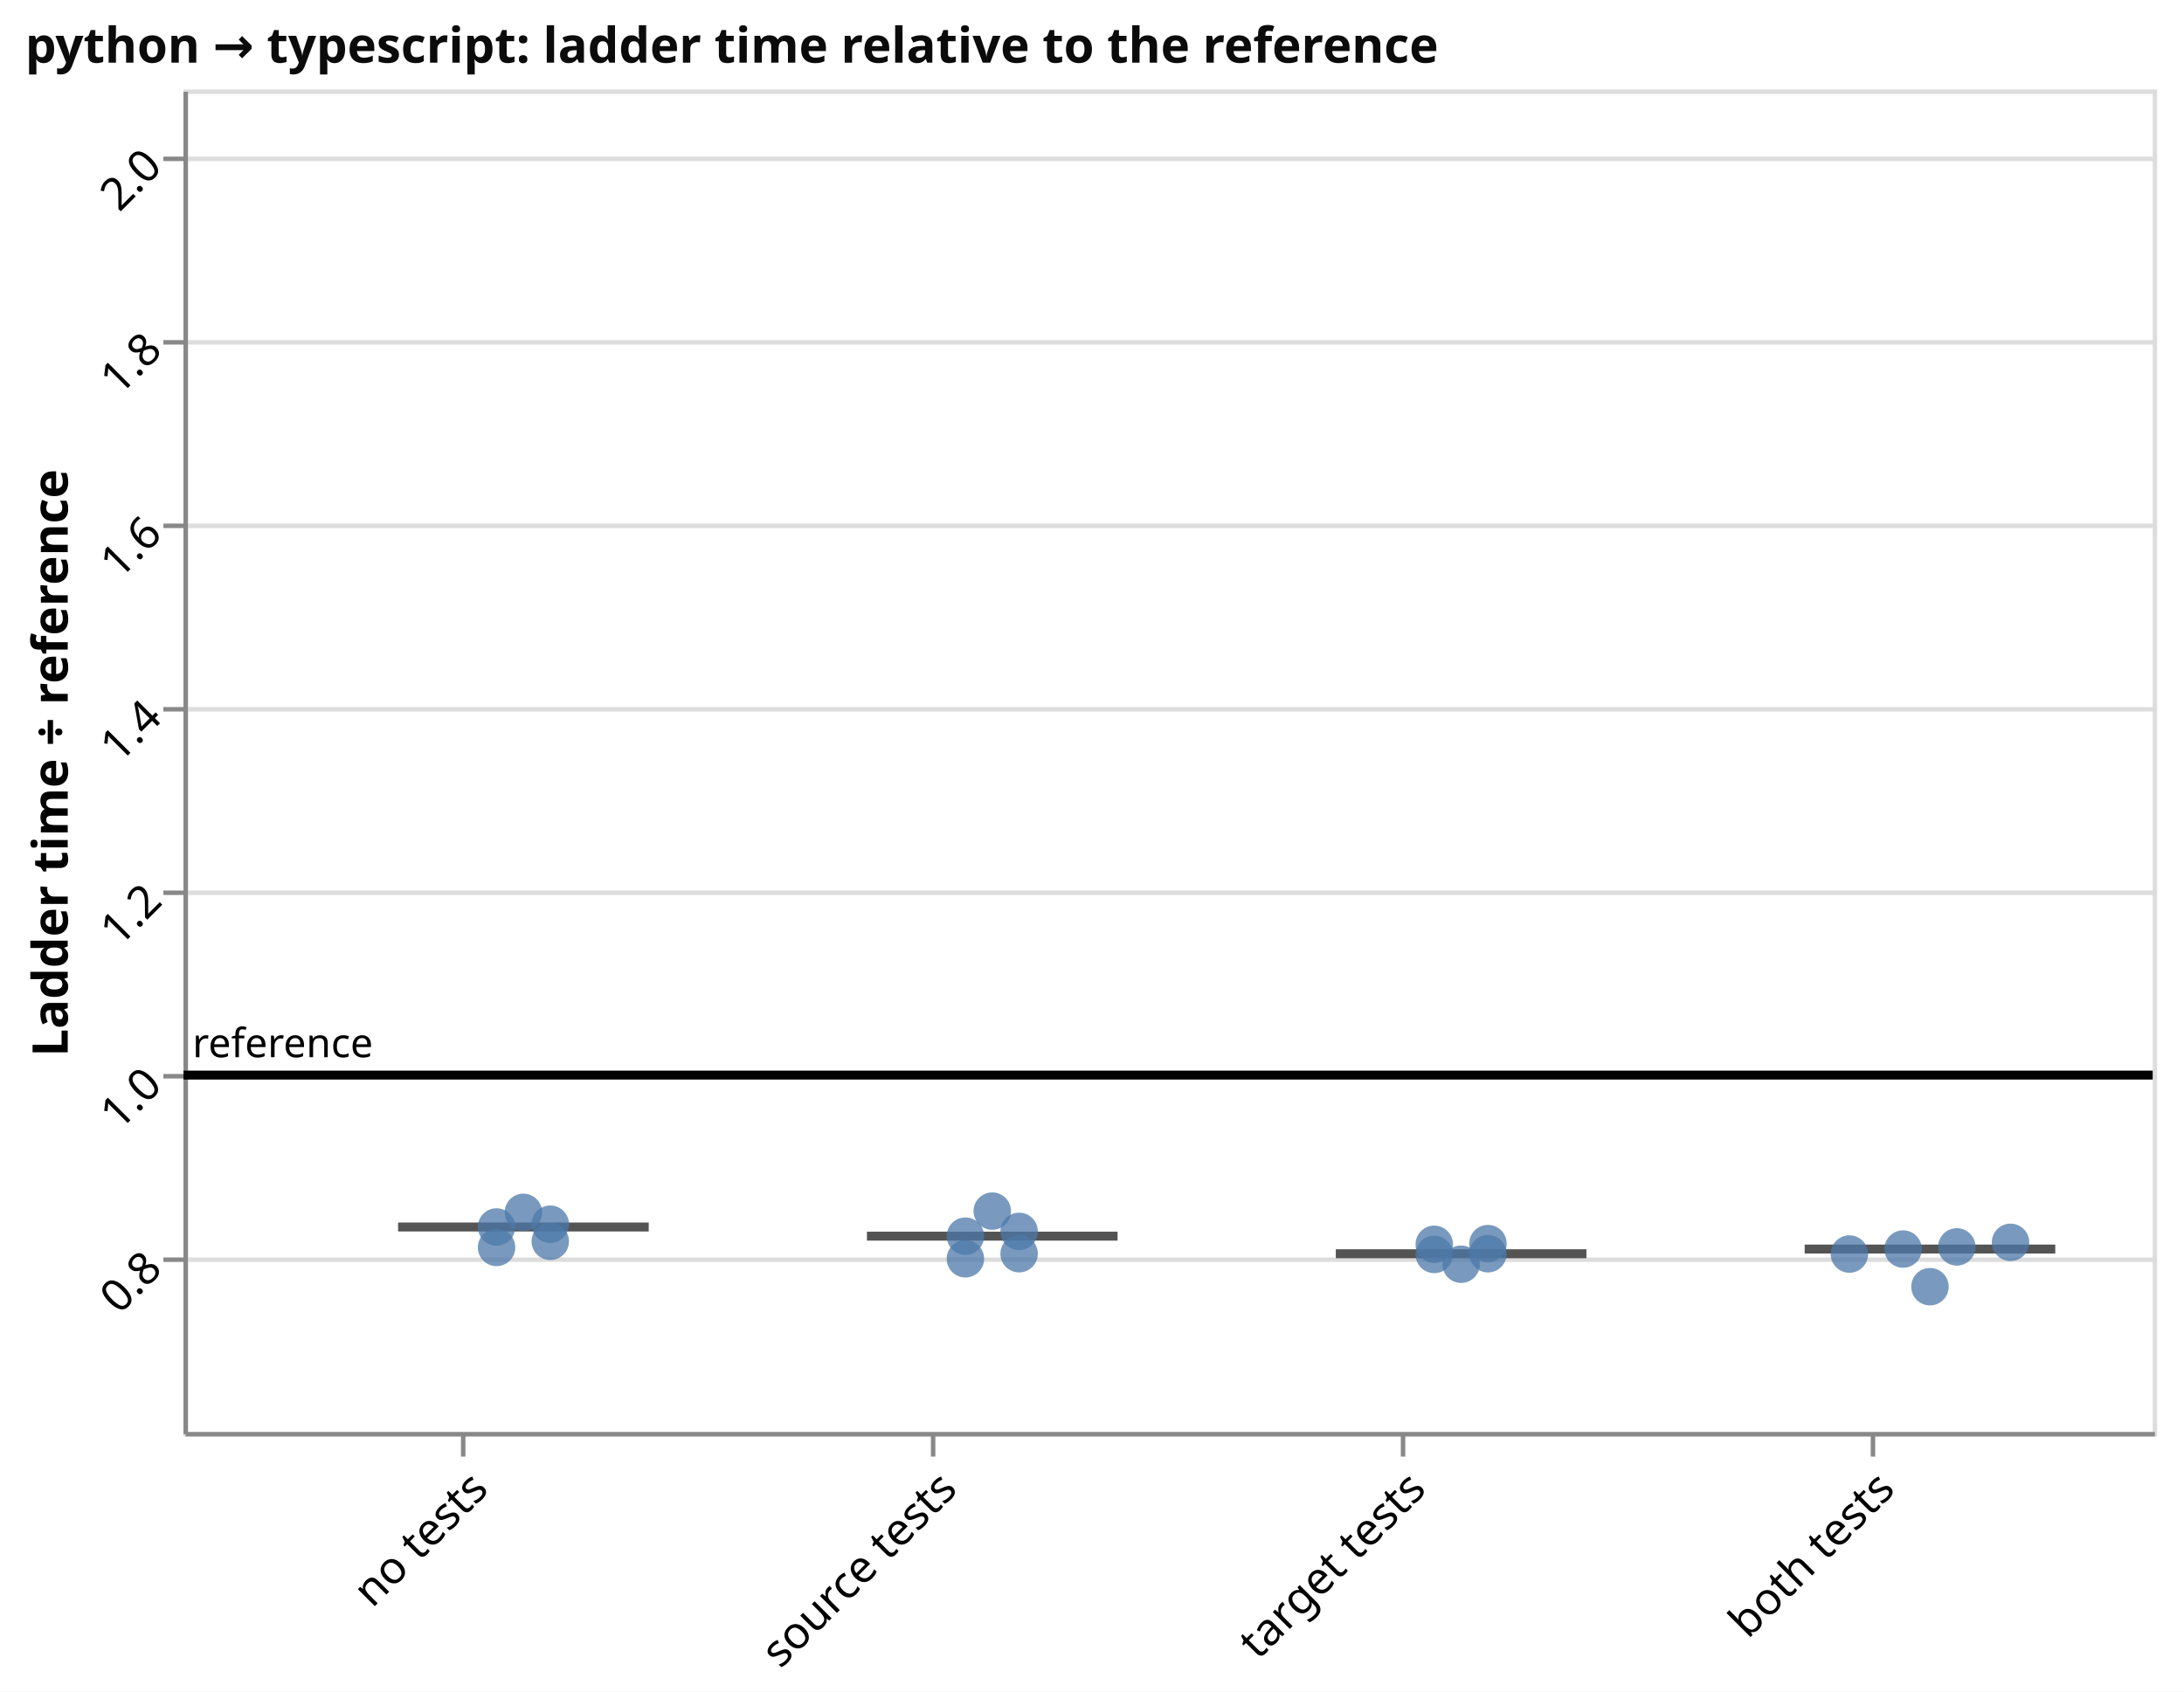
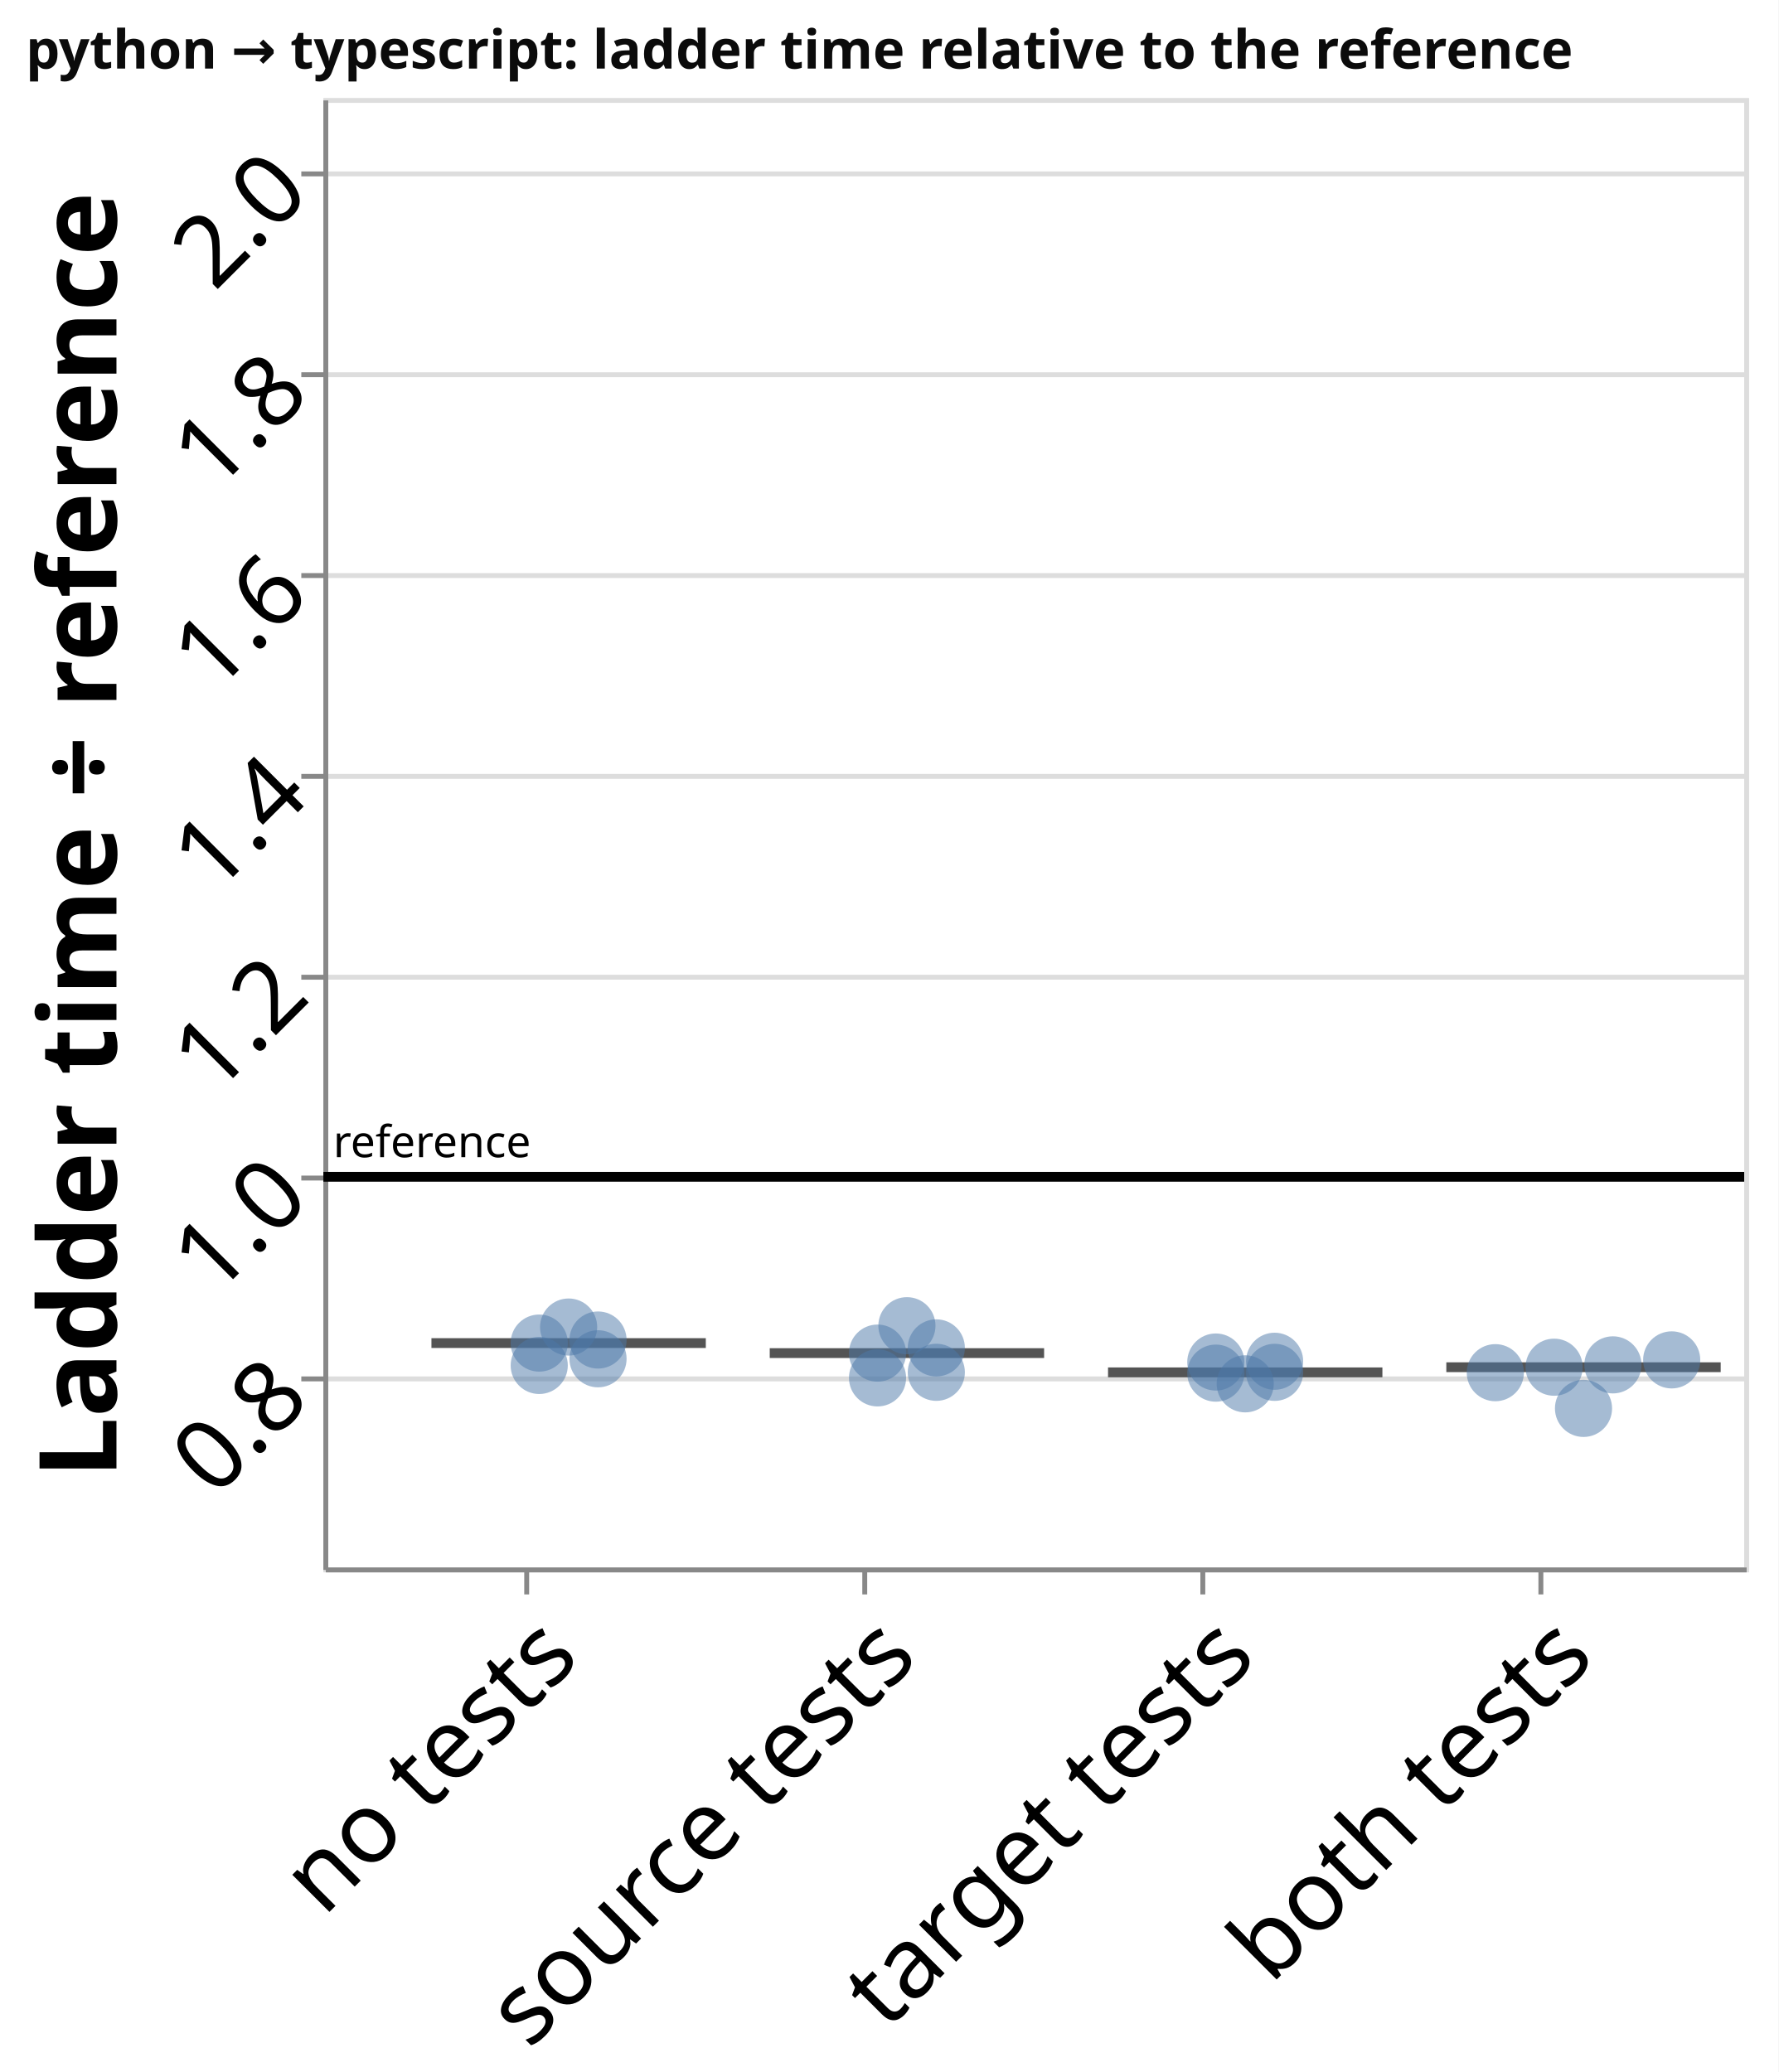
- <svg xmlns="http://www.w3.org/2000/svg" version="1.1" class="marks" width="488" height="378" viewBox="0 0 488 378">
-   <rect width="488" height="378" fill="white" />
-   <g fill="none" stroke-miterlimit="10" transform="translate(41,20)">
+ <svg xmlns="http://www.w3.org/2000/svg" version="1.1" class="marks" width="363" height="423" viewBox="0 0 363 423">
+   <rect width="363" height="423" fill="white" />
+   <g fill="none" stroke-miterlimit="10" transform="translate(66,20)">
    <g class="mark-group role-frame root" role="graphics-object" aria-roledescription="group mark container">
      <g transform="translate(0,0)">
-         <path class="background" aria-hidden="true" d="M0.5,0.5h440v300h-440Z" stroke="#ddd" />
+         <path class="background" aria-hidden="true" d="M0.5,0.5h290v300h-290Z" stroke="#ddd" />
        <g>
          <g class="mark-group role-axis" aria-hidden="true">
            <g transform="translate(0.5,0.5)">
              <path class="background" aria-hidden="true" d="M0,0h0v0h0Z" pointer-events="none" />
              <g>
                <g class="mark-rule role-axis-grid" pointer-events="none">
-                   <line transform="translate(0,261)" x2="440" y2="0" stroke="#ddd" stroke-width="1" opacity="1" />
-                   <line transform="translate(0,220)" x2="440" y2="0" stroke="#ddd" stroke-width="1" opacity="1" />
-                   <line transform="translate(0,179)" x2="440" y2="0" stroke="#ddd" stroke-width="1" opacity="1" />
-                   <line transform="translate(0,138)" x2="440" y2="0" stroke="#ddd" stroke-width="1" opacity="1" />
-                   <line transform="translate(0,97)" x2="440" y2="0" stroke="#ddd" stroke-width="1" opacity="1" />
-                   <line transform="translate(0,56)" x2="440" y2="0" stroke="#ddd" stroke-width="1" opacity="1" />
-                   <line transform="translate(0,15)" x2="440" y2="0" stroke="#ddd" stroke-width="1" opacity="1" />
+                   <line transform="translate(0,261)" x2="290" y2="0" stroke="#ddd" stroke-width="1" opacity="1" />
+                   <line transform="translate(0,220)" x2="290" y2="0" stroke="#ddd" stroke-width="1" opacity="1" />
+                   <line transform="translate(0,179)" x2="290" y2="0" stroke="#ddd" stroke-width="1" opacity="1" />
+                   <line transform="translate(0,138)" x2="290" y2="0" stroke="#ddd" stroke-width="1" opacity="1" />
+                   <line transform="translate(0,97)" x2="290" y2="0" stroke="#ddd" stroke-width="1" opacity="1" />
+                   <line transform="translate(0,56)" x2="290" y2="0" stroke="#ddd" stroke-width="1" opacity="1" />
+                   <line transform="translate(0,15)" x2="290" y2="0" stroke="#ddd" stroke-width="1" opacity="1" />
                </g>
              </g>
              <path class="foreground" aria-hidden="true" d="" pointer-events="none" display="none" />
            </g>
          </g>
          <g class="mark-group role-axis" role="graphics-symbol" aria-roledescription="axis" aria-label="X-axis for a discrete scale with 4 values: no tests, source tests, target tests, both tests">
            <g transform="translate(0.5,300.5)">
              <path class="background" aria-hidden="true" d="M0,0h0v0h0Z" pointer-events="none" />
              <g>
                <g class="mark-rule role-axis-tick" pointer-events="none">
-                   <line transform="translate(62,0)" x2="0" y2="5" stroke="#888" stroke-width="1" opacity="1" />
-                   <line transform="translate(167,0)" x2="0" y2="5" stroke="#888" stroke-width="1" opacity="1" />
-                   <line transform="translate(272,0)" x2="0" y2="5" stroke="#888" stroke-width="1" opacity="1" />
-                   <line transform="translate(377,0)" x2="0" y2="5" stroke="#888" stroke-width="1" opacity="1" />
+                   <line transform="translate(41,0)" x2="0" y2="5" stroke="#888" stroke-width="1" opacity="1" />
+                   <line transform="translate(110,0)" x2="0" y2="5" stroke="#888" stroke-width="1" opacity="1" />
+                   <line transform="translate(179,0)" x2="0" y2="5" stroke="#888" stroke-width="1" opacity="1" />
+                   <line transform="translate(248,0)" x2="0" y2="5" stroke="#888" stroke-width="1" opacity="1" />
                </g>
                <g class="mark-text role-axis-label" pointer-events="none">
-                   <text text-anchor="end" transform="translate(62.35714,7) rotate(-45) translate(0,8)" font-family="sans-serif" font-size="10px" fill="#000" opacity="1">no tests</text>
-                   <text text-anchor="end" transform="translate(167.119,7) rotate(-45) translate(0,8)" font-family="sans-serif" font-size="10px" fill="#000" opacity="1">source tests</text>
-                   <text text-anchor="end" transform="translate(271.881,7) rotate(-45) translate(0,8)" font-family="sans-serif" font-size="10px" fill="#000" opacity="1">target tests</text>
-                   <text text-anchor="end" transform="translate(376.6429,7) rotate(-45) translate(0,8)" font-family="sans-serif" font-size="10px" fill="#000" opacity="1">both tests</text>
+                   <text text-anchor="end" transform="translate(40.92857,7) rotate(-45) translate(0,16)" font-family="sans-serif" font-size="20px" fill="#000" opacity="1">no tests</text>
+                   <text text-anchor="end" transform="translate(109.9762,7) rotate(-45) translate(0,16)" font-family="sans-serif" font-size="20px" fill="#000" opacity="1">source tests</text>
+                   <text text-anchor="end" transform="translate(179.0238,7) rotate(-45) translate(0,16)" font-family="sans-serif" font-size="20px" fill="#000" opacity="1">target tests</text>
+                   <text text-anchor="end" transform="translate(248.0714,7) rotate(-45) translate(0,16)" font-family="sans-serif" font-size="20px" fill="#000" opacity="1">both tests</text>
                </g>
                <g class="mark-rule role-axis-domain" pointer-events="none">
-                   <line transform="translate(0,0)" x2="440" y2="0" stroke="#888" stroke-width="1" opacity="1" />
+                   <line transform="translate(0,0)" x2="290" y2="0" stroke="#888" stroke-width="1" opacity="1" />
                </g>
              </g>
              <path class="foreground" aria-hidden="true" d="" pointer-events="none" display="none" />
            </g>
          </g>
          <g class="mark-group role-axis" role="graphics-symbol" aria-roledescription="axis" aria-label="Y-axis titled 'Ladder time ÷ reference' for a linear scale with values from 0.6 to 2.1">
            <g transform="translate(0.5,0.5)">
              <path class="background" aria-hidden="true" d="M0,0h0v0h0Z" pointer-events="none" />
              <g>
                <g class="mark-rule role-axis-tick" pointer-events="none">
                  <line transform="translate(0,261)" x2="-5" y2="0" stroke="#888" stroke-width="1" opacity="1" />
                  <line transform="translate(0,220)" x2="-5" y2="0" stroke="#888" stroke-width="1" opacity="1" />
                  <line transform="translate(0,179)" x2="-5" y2="0" stroke="#888" stroke-width="1" opacity="1" />
                  <line transform="translate(0,138)" x2="-5" y2="0" stroke="#888" stroke-width="1" opacity="1" />
                  <line transform="translate(0,97)" x2="-5" y2="0" stroke="#888" stroke-width="1" opacity="1" />
                  <line transform="translate(0,56)" x2="-5" y2="0" stroke="#888" stroke-width="1" opacity="1" />
                  <line transform="translate(0,15)" x2="-5" y2="0" stroke="#888" stroke-width="1" opacity="1" />
                </g>
                <g class="mark-text role-axis-label" pointer-events="none">
-                   <text text-anchor="end" transform="translate(-7,261.2983) rotate(-45) translate(0,3)" font-family="sans-serif" font-size="10px" fill="#000" opacity="1">0.8</text>
-                   <text text-anchor="end" transform="translate(-7,220.2419) rotate(-45) translate(0,3)" font-family="sans-serif" font-size="10px" fill="#000" opacity="1">1.0</text>
-                   <text text-anchor="end" transform="translate(-7,179.1856) rotate(-45) translate(0,3)" font-family="sans-serif" font-size="10px" fill="#000" opacity="1">1.2</text>
-                   <text text-anchor="end" transform="translate(-7,138.1292) rotate(-45) translate(0,3)" font-family="sans-serif" font-size="10px" fill="#000" opacity="1">1.4</text>
-                   <text text-anchor="end" transform="translate(-7,97.07291) rotate(-45) translate(0,3)" font-family="sans-serif" font-size="10px" fill="#000" opacity="1">1.6</text>
-                   <text text-anchor="end" transform="translate(-7,56.01657) rotate(-45) translate(0,3)" font-family="sans-serif" font-size="10px" fill="#000" opacity="1">1.8</text>
-                   <text text-anchor="end" transform="translate(-7,14.96024) rotate(-45) translate(0,3)" font-family="sans-serif" font-size="10px" fill="#000" opacity="1">2.0</text>
+                   <text text-anchor="end" transform="translate(-7,261.2983) rotate(-45) translate(0,6)" font-family="sans-serif" font-size="20px" fill="#000" opacity="1">0.8</text>
+                   <text text-anchor="end" transform="translate(-7,220.2419) rotate(-45) translate(0,6)" font-family="sans-serif" font-size="20px" fill="#000" opacity="1">1.0</text>
+                   <text text-anchor="end" transform="translate(-7,179.1856) rotate(-45) translate(0,6)" font-family="sans-serif" font-size="20px" fill="#000" opacity="1">1.2</text>
+                   <text text-anchor="end" transform="translate(-7,138.1292) rotate(-45) translate(0,6)" font-family="sans-serif" font-size="20px" fill="#000" opacity="1">1.4</text>
+                   <text text-anchor="end" transform="translate(-7,97.07291) rotate(-45) translate(0,6)" font-family="sans-serif" font-size="20px" fill="#000" opacity="1">1.6</text>
+                   <text text-anchor="end" transform="translate(-7,56.01657) rotate(-45) translate(0,6)" font-family="sans-serif" font-size="20px" fill="#000" opacity="1">1.8</text>
+                   <text text-anchor="end" transform="translate(-7,14.96024) rotate(-45) translate(0,6)" font-family="sans-serif" font-size="20px" fill="#000" opacity="1">2.0</text>
                </g>
                <g class="mark-rule role-axis-domain" pointer-events="none">
                  <line transform="translate(0,300)" x2="0" y2="-300" stroke="#888" stroke-width="1" opacity="1" />
                </g>
                <g class="mark-text role-axis-title" pointer-events="none">
-                   <text text-anchor="middle" transform="translate(-24.36528,150) rotate(-90) translate(0,-2)" font-family="sans-serif" font-size="11px" font-weight="bold" fill="#000" opacity="1">Ladder time ÷ reference</text>
+                   <text text-anchor="middle" transform="translate(-37.73057,150) rotate(-90) translate(0,-5)" font-family="sans-serif" font-size="22px" font-weight="bold" fill="#000" opacity="1">Ladder time ÷ reference</text>
                </g>
              </g>
              <path class="foreground" aria-hidden="true" d="" pointer-events="none" display="none" />
            </g>
          </g>
          <g class="mark-rect role-mark layer_0_marks" role="graphics-object" aria-roledescription="rect mark container">
-             <path aria-label="condition: no tests; Ladder time ÷ reference: 0.834626370714; nudge: 0" role="graphics-symbol" aria-roledescription="tick" d="M47.952,253.19h56v2h-56Z" fill="#0b0b0b" opacity="0.7" />
-             <path aria-label="condition: source tests; Ladder time ÷ reference: 0.82465793272; nudge: 0" role="graphics-symbol" aria-roledescription="tick" d="M152.714,255.236h56v2h-56Z" fill="#0b0b0b" opacity="0.7" />
-             <path aria-label="condition: target tests; Ladder time ÷ reference: 0.805528176486; nudge: 0" role="graphics-symbol" aria-roledescription="tick" d="M257.476,259.163h56v2h-56Z" fill="#0b0b0b" opacity="0.7" />
-             <path aria-label="condition: both tests; Ladder time ÷ reference: 0.810622576314; nudge: 0" role="graphics-symbol" aria-roledescription="tick" d="M362.238,258.118h56v2h-56Z" fill="#0b0b0b" opacity="0.7" />
+             <path aria-label="condition: no tests; Ladder time ÷ reference: 0.834626370714; nudge: 0" role="graphics-symbol" aria-roledescription="tick" d="M22.06,253.19h56v2h-56Z" fill="#0b0b0b" opacity="0.7" />
+             <path aria-label="condition: source tests; Ladder time ÷ reference: 0.82465793272; nudge: 0" role="graphics-symbol" aria-roledescription="tick" d="M91.107,255.236h56v2h-56Z" fill="#0b0b0b" opacity="0.7" />
+             <path aria-label="condition: target tests; Ladder time ÷ reference: 0.805528176486; nudge: 0" role="graphics-symbol" aria-roledescription="tick" d="M160.155,259.163h56v2h-56Z" fill="#0b0b0b" opacity="0.7" />
+             <path aria-label="condition: both tests; Ladder time ÷ reference: 0.810622576314; nudge: 0" role="graphics-symbol" aria-roledescription="tick" d="M229.202,258.118h56v2h-56Z" fill="#0b0b0b" opacity="0.7" />
          </g>
          <g class="mark-symbol role-mark layer_1_marks" role="graphics-object" aria-roledescription="symbol mark container">
-             <path aria-label="condition: no tests; Ladder time ÷ reference: 0.850576222795; nudge: 0; run: 9a3e20fe; ladder time ÷ reference: 0.85; rungs completed: 19; total ms: 12,058.0" role="graphics-symbol" aria-roledescription="point" transform="translate(75.95238,250.9159)" d="M4.183,0A4.183,4.183,0,1,1,-4.183,0A4.183,4.183,0,1,1,4.183,0" fill="#4c78a8" stroke-width="2" opacity="0.75" />
-             <path aria-label="condition: no tests; Ladder time ÷ reference: 0.812378328088; nudge: −0.5; run: b96078c6; ladder time ÷ reference: 0.81; rungs completed: 19; total ms: 11,579.3" role="graphics-symbol" aria-roledescription="point" transform="translate(69.95238,258.7572)" d="M4.183,0A4.183,4.183,0,1,1,-4.183,0A4.183,4.183,0,1,1,4.183,0" fill="#4c78a8" stroke-width="2" opacity="0.75" />
-             <path aria-label="condition: no tests; Ladder time ÷ reference: 0.819020109681; nudge: 0.5; run: 31ac2789; ladder time ÷ reference: 0.82; rungs completed: 19; total ms: 11,841.7" role="graphics-symbol" aria-roledescription="point" transform="translate(81.95238,257.3938)" d="M4.183,0A4.183,4.183,0,1,1,-4.183,0A4.183,4.183,0,1,1,4.183,0" fill="#4c78a8" stroke-width="2" opacity="0.75" />
-             <path aria-label="condition: no tests; Ladder time ÷ reference: 0.834626370714; nudge: −0.5; run: 170b737d; ladder time ÷ reference: 0.83; rungs completed: 19; total ms: 11,684.0" role="graphics-symbol" aria-roledescription="point" transform="translate(69.95238,254.1901)" d="M4.183,0A4.183,4.183,0,1,1,-4.183,0A4.183,4.183,0,1,1,4.183,0" fill="#4c78a8" stroke-width="2" opacity="0.75" />
-             <path aria-label="condition: no tests; Ladder time ÷ reference: 0.837670640326; nudge: 0.5; run: 2643e4be; ladder time ÷ reference: 0.84; rungs completed: 19; total ms: 11,776.6" role="graphics-symbol" aria-roledescription="point" transform="translate(81.95238,253.5652)" d="M4.183,0A4.183,4.183,0,1,1,-4.183,0A4.183,4.183,0,1,1,4.183,0" fill="#4c78a8" stroke-width="2" opacity="0.75" />
-             <path aria-label="condition: source tests; Ladder time ÷ reference: 0.82983451203; nudge: 0.5; run: 273cf6b9; ladder time ÷ reference: 0.83; rungs completed: 19; total ms: 12,023.5" role="graphics-symbol" aria-roledescription="point" transform="translate(186.7143,255.1738)" d="M4.183,0A4.183,4.183,0,1,1,-4.183,0A4.183,4.183,0,1,1,4.183,0" fill="#4c78a8" stroke-width="2" opacity="0.75" />
-             <path aria-label="condition: source tests; Ladder time ÷ reference: 0.82465793272; nudge: −0.5; run: 19e0fe30; ladder time ÷ reference: 0.82; rungs completed: 19; total ms: 11,585.9" role="graphics-symbol" aria-roledescription="point" transform="translate(174.7143,256.2364)" d="M4.183,0A4.183,4.183,0,1,1,-4.183,0A4.183,4.183,0,1,1,4.183,0" fill="#4c78a8" stroke-width="2" opacity="0.75" />
-             <path aria-label="condition: source tests; Ladder time ÷ reference: 0.800020361171; nudge: −0.5; run: 4ee67ba2; ladder time ÷ reference: 0.80; rungs completed: 19; total ms: 11,632.9" role="graphics-symbol" aria-roledescription="point" transform="translate(174.7143,261.2941)" d="M4.183,0A4.183,4.183,0,1,1,-4.183,0A4.183,4.183,0,1,1,4.183,0" fill="#4c78a8" stroke-width="2" opacity="0.75" />
-             <path aria-label="condition: source tests; Ladder time ÷ reference: 0.851900119798; nudge: 0; run: 5b46f630; ladder time ÷ reference: 0.85; rungs completed: 19; total ms: 11,732.0" role="graphics-symbol" aria-roledescription="point" transform="translate(180.7143,250.6441)" d="M4.183,0A4.183,4.183,0,1,1,-4.183,0A4.183,4.183,0,1,1,4.183,0" fill="#4c78a8" stroke-width="2" opacity="0.75" />
-             <path aria-label="condition: source tests; Ladder time ÷ reference: 0.805564215457; nudge: 0.5; run: 280f3890; ladder time ÷ reference: 0.81; rungs completed: 19; total ms: 11,529.9" role="graphics-symbol" aria-roledescription="point" transform="translate(186.7143,260.156)" d="M4.183,0A4.183,4.183,0,1,1,-4.183,0A4.183,4.183,0,1,1,4.183,0" fill="#4c78a8" stroke-width="2" opacity="0.75" />
-             <path aria-label="condition: target tests; Ladder time ÷ reference: 0.815782075071; nudge: −0.5; run: a47a3057; ladder time ÷ reference: 0.82; rungs completed: 19; total ms: 11,844.1" role="graphics-symbol" aria-roledescription="point" transform="translate(279.4762,258.0585)" d="M4.183,0A4.183,4.183,0,1,1,-4.183,0A4.183,4.183,0,1,1,4.183,0" fill="#4c78a8" stroke-width="2" opacity="0.75" />
-             <path aria-label="condition: target tests; Ladder time ÷ reference: 0.816538790385; nudge: 0.5; run: e94dca40; ladder time ÷ reference: 0.82; rungs completed: 19; total ms: 11,521.4" role="graphics-symbol" aria-roledescription="point" transform="translate(291.4762,257.9031)" d="M4.183,0A4.183,4.183,0,1,1,-4.183,0A4.183,4.183,0,1,1,4.183,0" fill="#4c78a8" stroke-width="2" opacity="0.75" />
-             <path aria-label="condition: target tests; Ladder time ÷ reference: 0.804739411599; nudge: −0.5; run: 09b2c811; ladder time ÷ reference: 0.80; rungs completed: 19; total ms: 11,527.2" role="graphics-symbol" aria-roledescription="point" transform="translate(279.4762,260.3253)" d="M4.183,0A4.183,4.183,0,1,1,-4.183,0A4.183,4.183,0,1,1,4.183,0" fill="#4c78a8" stroke-width="2" opacity="0.75" />
-             <path aria-label="condition: target tests; Ladder time ÷ reference: 0.805528176486; nudge: 0.5; run: a7cd2ee9; ladder time ÷ reference: 0.81; rungs completed: 19; total ms: 11,421.2" role="graphics-symbol" aria-roledescription="point" transform="translate(291.4762,260.1634)" d="M4.183,0A4.183,4.183,0,1,1,-4.183,0A4.183,4.183,0,1,1,4.183,0" fill="#4c78a8" stroke-width="2" opacity="0.75" />
-             <path aria-label="condition: target tests; Ladder time ÷ reference: 0.794100727735; nudge: 0; run: 00b43b48; ladder time ÷ reference: 0.79; rungs completed: 19; total ms: 11,534.5" role="graphics-symbol" aria-roledescription="point" transform="translate(285.4762,262.5093)" d="M4.183,0A4.183,4.183,0,1,1,-4.183,0A4.183,4.183,0,1,1,4.183,0" fill="#4c78a8" stroke-width="2" opacity="0.75" />
-             <path aria-label="condition: both tests; Ladder time ÷ reference: 0.817910149497; nudge: 1.5; run: 1c28aa33; ladder time ÷ reference: 0.82; rungs completed: 19; total ms: 11,715.4" role="graphics-symbol" aria-roledescription="point" transform="translate(408.2381,257.6216)" d="M4.183,0A4.183,4.183,0,1,1,-4.183,0A4.183,4.183,0,1,1,4.183,0" fill="#4c78a8" stroke-width="2" opacity="0.75" />
-             <path aria-label="condition: both tests; Ladder time ÷ reference: 0.805185227535; nudge: −1.5; run: ffb57550; ladder time ÷ reference: 0.81; rungs completed: 19; total ms: 11,848.9" role="graphics-symbol" aria-roledescription="point" transform="translate(372.2381,260.2338)" d="M4.183,0A4.183,4.183,0,1,1,-4.183,0A4.183,4.183,0,1,1,4.183,0" fill="#4c78a8" stroke-width="2" opacity="0.75" />
-             <path aria-label="condition: both tests; Ladder time ÷ reference: 0.769659208055; nudge: 0; run: 5982b634; ladder time ÷ reference: 0.77; rungs completed: 19; total ms: 11,497.4" role="graphics-symbol" aria-roledescription="point" transform="translate(390.2381,267.5267)" d="M4.183,0A4.183,4.183,0,1,1,-4.183,0A4.183,4.183,0,1,1,4.183,0" fill="#4c78a8" stroke-width="2" opacity="0.75" />
-             <path aria-label="condition: both tests; Ladder time ÷ reference: 0.810622576314; nudge: −0.5; run: 4ff7cdec; ladder time ÷ reference: 0.81; rungs completed: 19; total ms: 11,909.6" role="graphics-symbol" aria-roledescription="point" transform="translate(384.2381,259.1176)" d="M4.183,0A4.183,4.183,0,1,1,-4.183,0A4.183,4.183,0,1,1,4.183,0" fill="#4c78a8" stroke-width="2" opacity="0.75" />
-             <path aria-label="condition: both tests; Ladder time ÷ reference: 0.812958505122; nudge: 0.5; run: 62b61540; ladder time ÷ reference: 0.81; rungs completed: 19; total ms: 12,162.6" role="graphics-symbol" aria-roledescription="point" transform="translate(396.2381,258.6381)" d="M4.183,0A4.183,4.183,0,1,1,-4.183,0A4.183,4.183,0,1,1,4.183,0" fill="#4c78a8" stroke-width="2" opacity="0.75" />
+             <path aria-label="condition: no tests; Ladder time ÷ reference: 0.850576222795; nudge: 0; run: 9a3e20fe; ladder time ÷ reference: 0.85; rungs completed: 19; total ms: 12,058.0" role="graphics-symbol" aria-roledescription="point" transform="translate(50.05952,250.9159)" d="M5.831,0A5.831,5.831,0,1,1,-5.831,0A5.831,5.831,0,1,1,5.831,0" fill="#4c78a8" stroke-width="2" opacity="0.5" />
+             <path aria-label="condition: no tests; Ladder time ÷ reference: 0.812378328088; nudge: −0.5; run: b96078c6; ladder time ÷ reference: 0.81; rungs completed: 19; total ms: 11,579.3" role="graphics-symbol" aria-roledescription="point" transform="translate(44.05952,258.7572)" d="M5.831,0A5.831,5.831,0,1,1,-5.831,0A5.831,5.831,0,1,1,5.831,0" fill="#4c78a8" stroke-width="2" opacity="0.5" />
+             <path aria-label="condition: no tests; Ladder time ÷ reference: 0.819020109681; nudge: 0.5; run: 31ac2789; ladder time ÷ reference: 0.82; rungs completed: 19; total ms: 11,841.7" role="graphics-symbol" aria-roledescription="point" transform="translate(56.05952,257.3938)" d="M5.831,0A5.831,5.831,0,1,1,-5.831,0A5.831,5.831,0,1,1,5.831,0" fill="#4c78a8" stroke-width="2" opacity="0.5" />
+             <path aria-label="condition: no tests; Ladder time ÷ reference: 0.834626370714; nudge: −0.5; run: 170b737d; ladder time ÷ reference: 0.83; rungs completed: 19; total ms: 11,684.0" role="graphics-symbol" aria-roledescription="point" transform="translate(44.05952,254.1901)" d="M5.831,0A5.831,5.831,0,1,1,-5.831,0A5.831,5.831,0,1,1,5.831,0" fill="#4c78a8" stroke-width="2" opacity="0.5" />
+             <path aria-label="condition: no tests; Ladder time ÷ reference: 0.837670640326; nudge: 0.5; run: 2643e4be; ladder time ÷ reference: 0.84; rungs completed: 19; total ms: 11,776.6" role="graphics-symbol" aria-roledescription="point" transform="translate(56.05952,253.5652)" d="M5.831,0A5.831,5.831,0,1,1,-5.831,0A5.831,5.831,0,1,1,5.831,0" fill="#4c78a8" stroke-width="2" opacity="0.5" />
+             <path aria-label="condition: source tests; Ladder time ÷ reference: 0.82983451203; nudge: 0.5; run: 273cf6b9; ladder time ÷ reference: 0.83; rungs completed: 19; total ms: 12,023.5" role="graphics-symbol" aria-roledescription="point" transform="translate(125.1071,255.1738)" d="M5.831,0A5.831,5.831,0,1,1,-5.831,0A5.831,5.831,0,1,1,5.831,0" fill="#4c78a8" stroke-width="2" opacity="0.5" />
+             <path aria-label="condition: source tests; Ladder time ÷ reference: 0.82465793272; nudge: −0.5; run: 19e0fe30; ladder time ÷ reference: 0.82; rungs completed: 19; total ms: 11,585.9" role="graphics-symbol" aria-roledescription="point" transform="translate(113.1071,256.2364)" d="M5.831,0A5.831,5.831,0,1,1,-5.831,0A5.831,5.831,0,1,1,5.831,0" fill="#4c78a8" stroke-width="2" opacity="0.5" />
+             <path aria-label="condition: source tests; Ladder time ÷ reference: 0.800020361171; nudge: −0.5; run: 4ee67ba2; ladder time ÷ reference: 0.80; rungs completed: 19; total ms: 11,632.9" role="graphics-symbol" aria-roledescription="point" transform="translate(113.1071,261.2941)" d="M5.831,0A5.831,5.831,0,1,1,-5.831,0A5.831,5.831,0,1,1,5.831,0" fill="#4c78a8" stroke-width="2" opacity="0.5" />
+             <path aria-label="condition: source tests; Ladder time ÷ reference: 0.851900119798; nudge: 0; run: 5b46f630; ladder time ÷ reference: 0.85; rungs completed: 19; total ms: 11,732.0" role="graphics-symbol" aria-roledescription="point" transform="translate(119.1071,250.6441)" d="M5.831,0A5.831,5.831,0,1,1,-5.831,0A5.831,5.831,0,1,1,5.831,0" fill="#4c78a8" stroke-width="2" opacity="0.5" />
+             <path aria-label="condition: source tests; Ladder time ÷ reference: 0.805564215457; nudge: 0.5; run: 280f3890; ladder time ÷ reference: 0.81; rungs completed: 19; total ms: 11,529.9" role="graphics-symbol" aria-roledescription="point" transform="translate(125.1071,260.156)" d="M5.831,0A5.831,5.831,0,1,1,-5.831,0A5.831,5.831,0,1,1,5.831,0" fill="#4c78a8" stroke-width="2" opacity="0.5" />
+             <path aria-label="condition: target tests; Ladder time ÷ reference: 0.815782075071; nudge: −0.5; run: a47a3057; ladder time ÷ reference: 0.82; rungs completed: 19; total ms: 11,844.1" role="graphics-symbol" aria-roledescription="point" transform="translate(182.1548,258.0585)" d="M5.831,0A5.831,5.831,0,1,1,-5.831,0A5.831,5.831,0,1,1,5.831,0" fill="#4c78a8" stroke-width="2" opacity="0.5" />
+             <path aria-label="condition: target tests; Ladder time ÷ reference: 0.816538790385; nudge: 0.5; run: e94dca40; ladder time ÷ reference: 0.82; rungs completed: 19; total ms: 11,521.4" role="graphics-symbol" aria-roledescription="point" transform="translate(194.1548,257.9031)" d="M5.831,0A5.831,5.831,0,1,1,-5.831,0A5.831,5.831,0,1,1,5.831,0" fill="#4c78a8" stroke-width="2" opacity="0.5" />
+             <path aria-label="condition: target tests; Ladder time ÷ reference: 0.804739411599; nudge: −0.5; run: 09b2c811; ladder time ÷ reference: 0.80; rungs completed: 19; total ms: 11,527.2" role="graphics-symbol" aria-roledescription="point" transform="translate(182.1548,260.3253)" d="M5.831,0A5.831,5.831,0,1,1,-5.831,0A5.831,5.831,0,1,1,5.831,0" fill="#4c78a8" stroke-width="2" opacity="0.5" />
+             <path aria-label="condition: target tests; Ladder time ÷ reference: 0.805528176486; nudge: 0.5; run: a7cd2ee9; ladder time ÷ reference: 0.81; rungs completed: 19; total ms: 11,421.2" role="graphics-symbol" aria-roledescription="point" transform="translate(194.1548,260.1634)" d="M5.831,0A5.831,5.831,0,1,1,-5.831,0A5.831,5.831,0,1,1,5.831,0" fill="#4c78a8" stroke-width="2" opacity="0.5" />
+             <path aria-label="condition: target tests; Ladder time ÷ reference: 0.794100727735; nudge: 0; run: 00b43b48; ladder time ÷ reference: 0.79; rungs completed: 19; total ms: 11,534.5" role="graphics-symbol" aria-roledescription="point" transform="translate(188.1548,262.5093)" d="M5.831,0A5.831,5.831,0,1,1,-5.831,0A5.831,5.831,0,1,1,5.831,0" fill="#4c78a8" stroke-width="2" opacity="0.5" />
+             <path aria-label="condition: both tests; Ladder time ÷ reference: 0.817910149497; nudge: 1.5; run: 1c28aa33; ladder time ÷ reference: 0.82; rungs completed: 19; total ms: 11,715.4" role="graphics-symbol" aria-roledescription="point" transform="translate(275.2024,257.6216)" d="M5.831,0A5.831,5.831,0,1,1,-5.831,0A5.831,5.831,0,1,1,5.831,0" fill="#4c78a8" stroke-width="2" opacity="0.5" />
+             <path aria-label="condition: both tests; Ladder time ÷ reference: 0.805185227535; nudge: −1.5; run: ffb57550; ladder time ÷ reference: 0.81; rungs completed: 19; total ms: 11,848.9" role="graphics-symbol" aria-roledescription="point" transform="translate(239.2024,260.2338)" d="M5.831,0A5.831,5.831,0,1,1,-5.831,0A5.831,5.831,0,1,1,5.831,0" fill="#4c78a8" stroke-width="2" opacity="0.5" />
+             <path aria-label="condition: both tests; Ladder time ÷ reference: 0.769659208055; nudge: 0; run: 5982b634; ladder time ÷ reference: 0.77; rungs completed: 19; total ms: 11,497.4" role="graphics-symbol" aria-roledescription="point" transform="translate(257.2024,267.5267)" d="M5.831,0A5.831,5.831,0,1,1,-5.831,0A5.831,5.831,0,1,1,5.831,0" fill="#4c78a8" stroke-width="2" opacity="0.5" />
+             <path aria-label="condition: both tests; Ladder time ÷ reference: 0.810622576314; nudge: −0.5; run: 4ff7cdec; ladder time ÷ reference: 0.81; rungs completed: 19; total ms: 11,909.6" role="graphics-symbol" aria-roledescription="point" transform="translate(251.2024,259.1176)" d="M5.831,0A5.831,5.831,0,1,1,-5.831,0A5.831,5.831,0,1,1,5.831,0" fill="#4c78a8" stroke-width="2" opacity="0.5" />
+             <path aria-label="condition: both tests; Ladder time ÷ reference: 0.812958505122; nudge: 0.5; run: 62b61540; ladder time ÷ reference: 0.81; rungs completed: 19; total ms: 12,162.6" role="graphics-symbol" aria-roledescription="point" transform="translate(263.2024,258.6381)" d="M5.831,0A5.831,5.831,0,1,1,-5.831,0A5.831,5.831,0,1,1,5.831,0" fill="#4c78a8" stroke-width="2" opacity="0.5" />
          </g>
          <g class="mark-rule role-mark layer_2_marks" role="graphics-object" aria-roledescription="rule mark container">
-             <line aria-label="Ladder time ÷ reference: 1" role="graphics-symbol" aria-roledescription="rule mark" transform="translate(440,220.2419)" x2="-440" y2="0" stroke="black" stroke-width="2" />
+             <line aria-label="Ladder time ÷ reference: 1" role="graphics-symbol" aria-roledescription="rule mark" transform="translate(290,220.2419)" x2="-290" y2="0" stroke="black" stroke-width="2" />
          </g>
          <g class="mark-text role-mark layer_3_marks" role="graphics-object" aria-roledescription="text mark container">
            <text aria-label="Ladder time ÷ reference: 1; label: reference" role="graphics-symbol" aria-roledescription="text mark" text-anchor="start" transform="translate(2,216.2419)" font-family="sans-serif" font-size="9px" fill="black">reference</text>
          </g>
          <g class="mark-group role-title">
-             <g transform="translate(-35.36528,-15)">
+             <g transform="translate(-60.73057,-15)">
              <path class="background" aria-hidden="true" d="M0,0h0v0h0Z" pointer-events="none" />
              <g>
                <g class="mark-text role-title-text" role="graphics-symbol" aria-roledescription="title" aria-label="Title text 'python → typescript: ladder time relative to the reference'" pointer-events="none">
                  <text text-anchor="start" transform="translate(0,9)" font-family="sans-serif" font-size="11px" font-weight="bold" fill="#0b0b0b" opacity="1">python → typescript: ladder time relative to the reference</text>
                </g>
              </g>
              <path class="foreground" aria-hidden="true" d="" pointer-events="none" display="none" />
            </g>
          </g>
        </g>
        <path class="foreground" aria-hidden="true" d="" display="none" />
      </g>
    </g>
  </g>
</svg>
